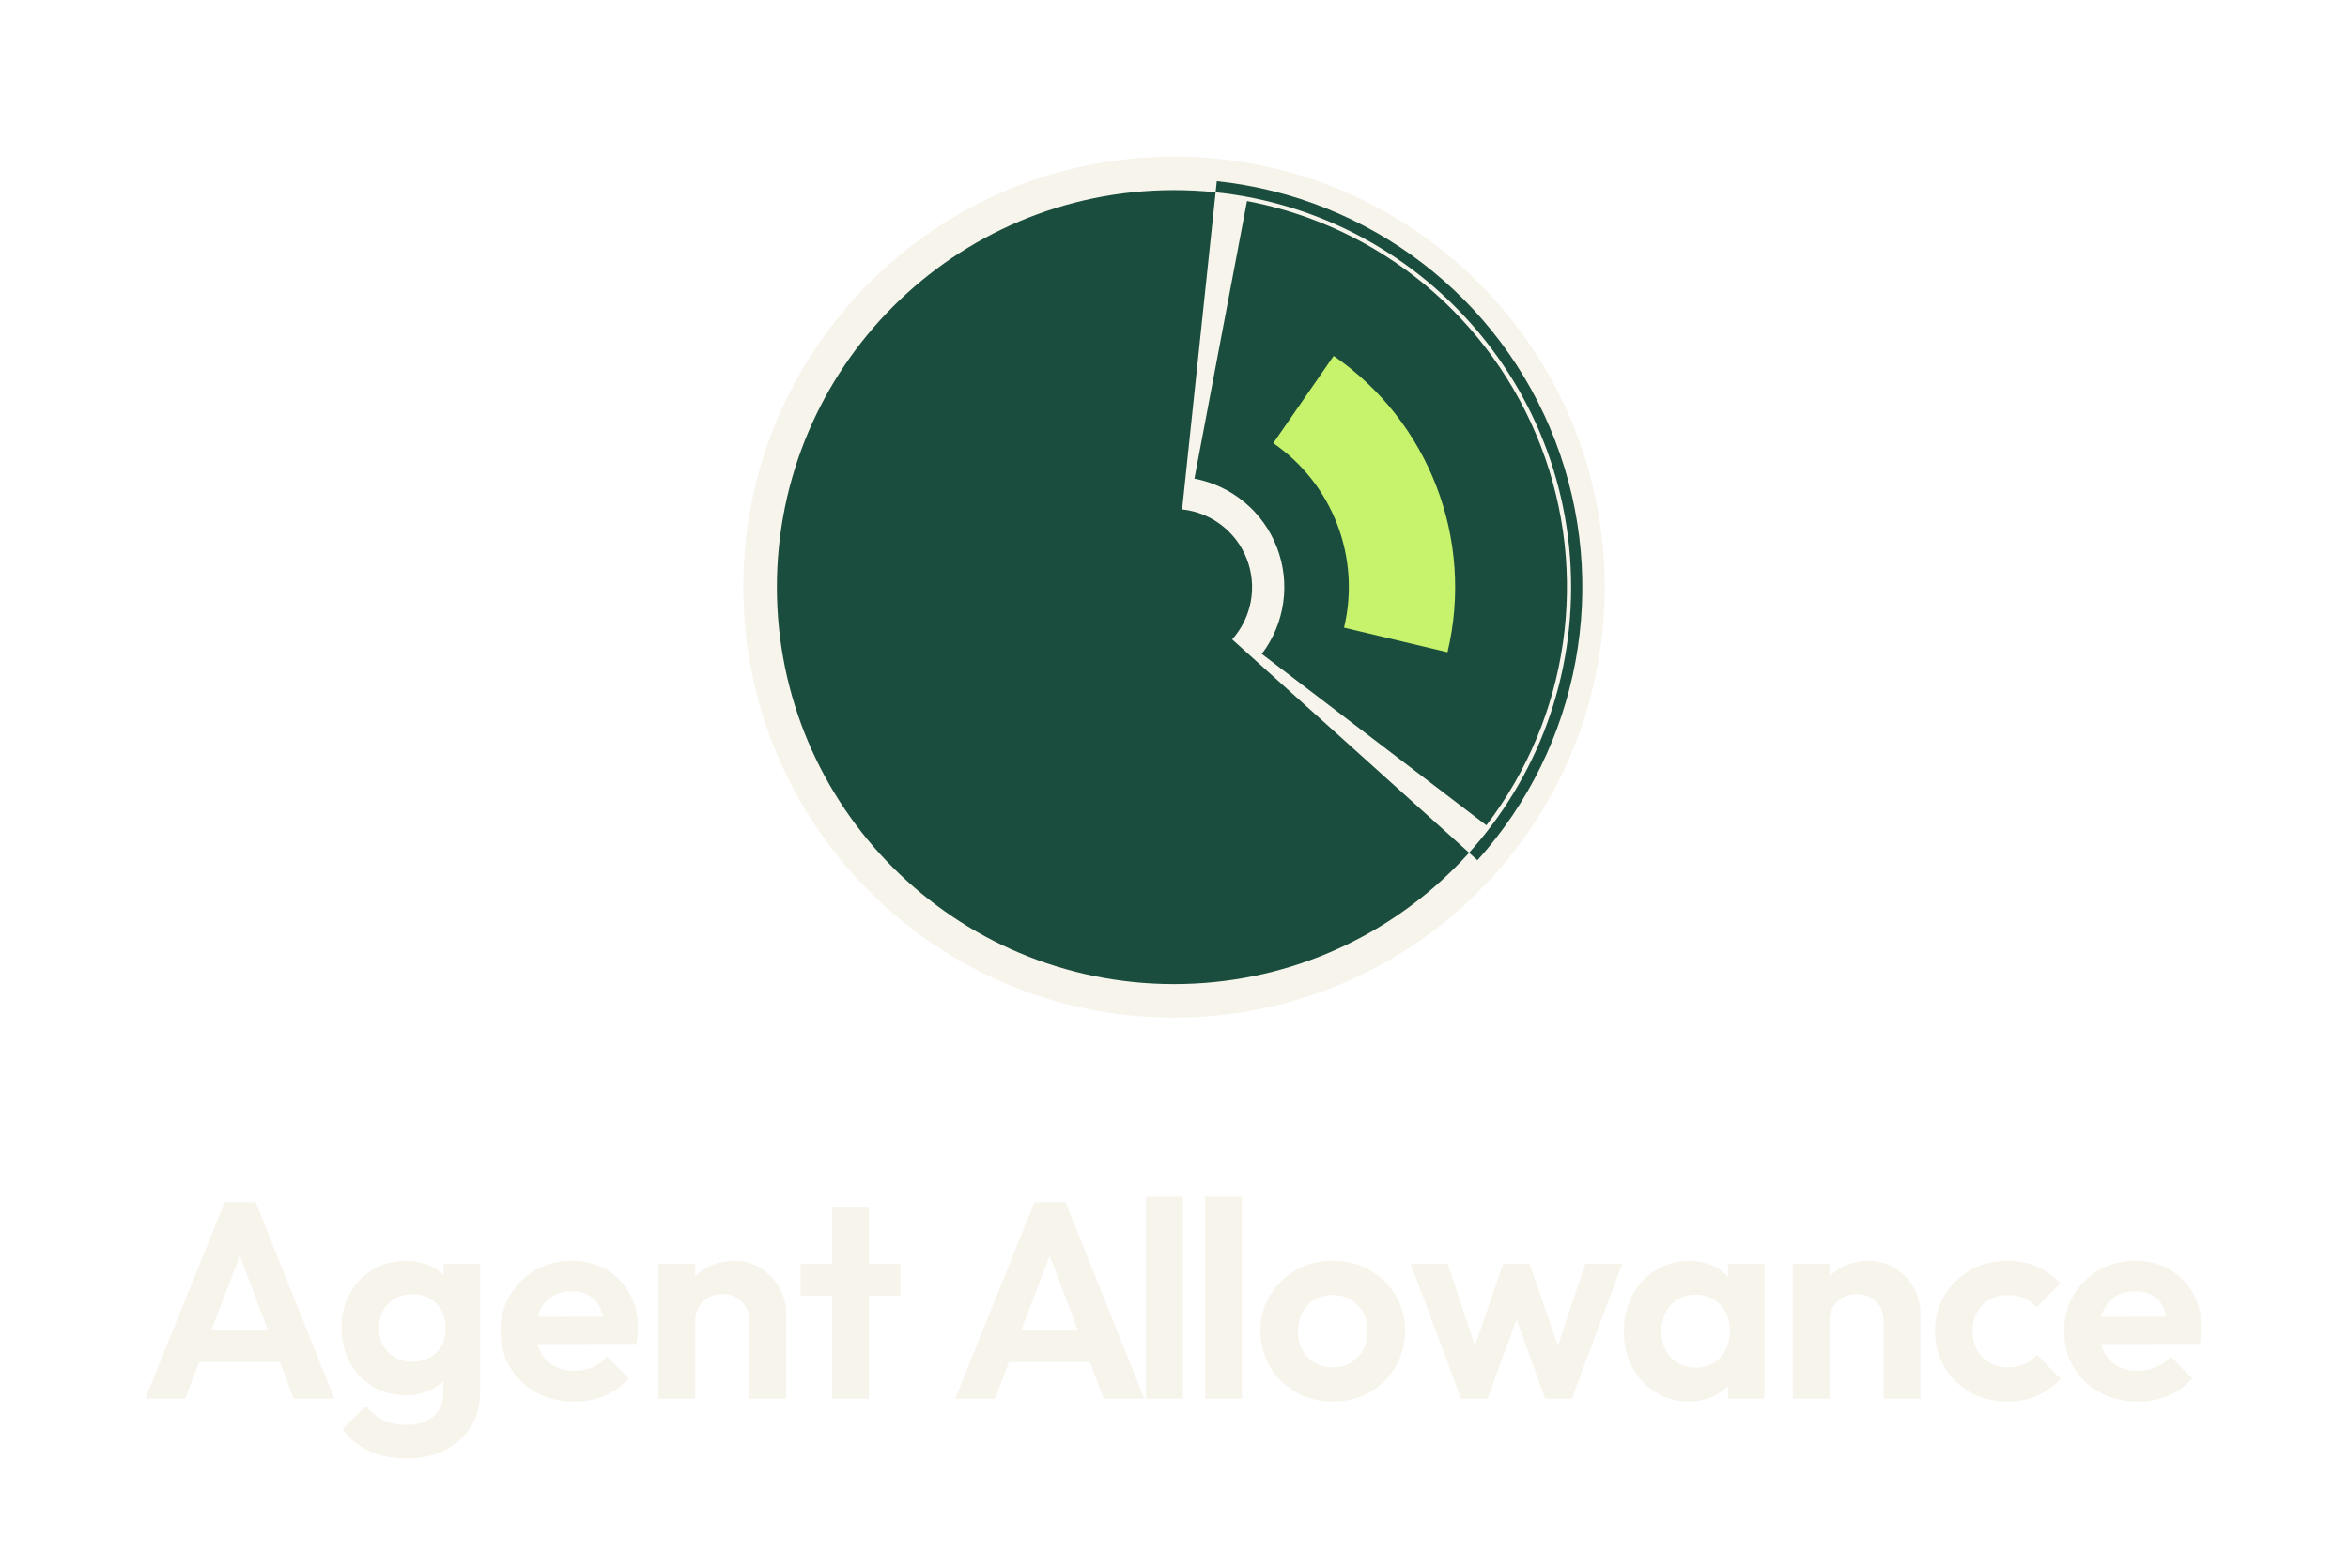
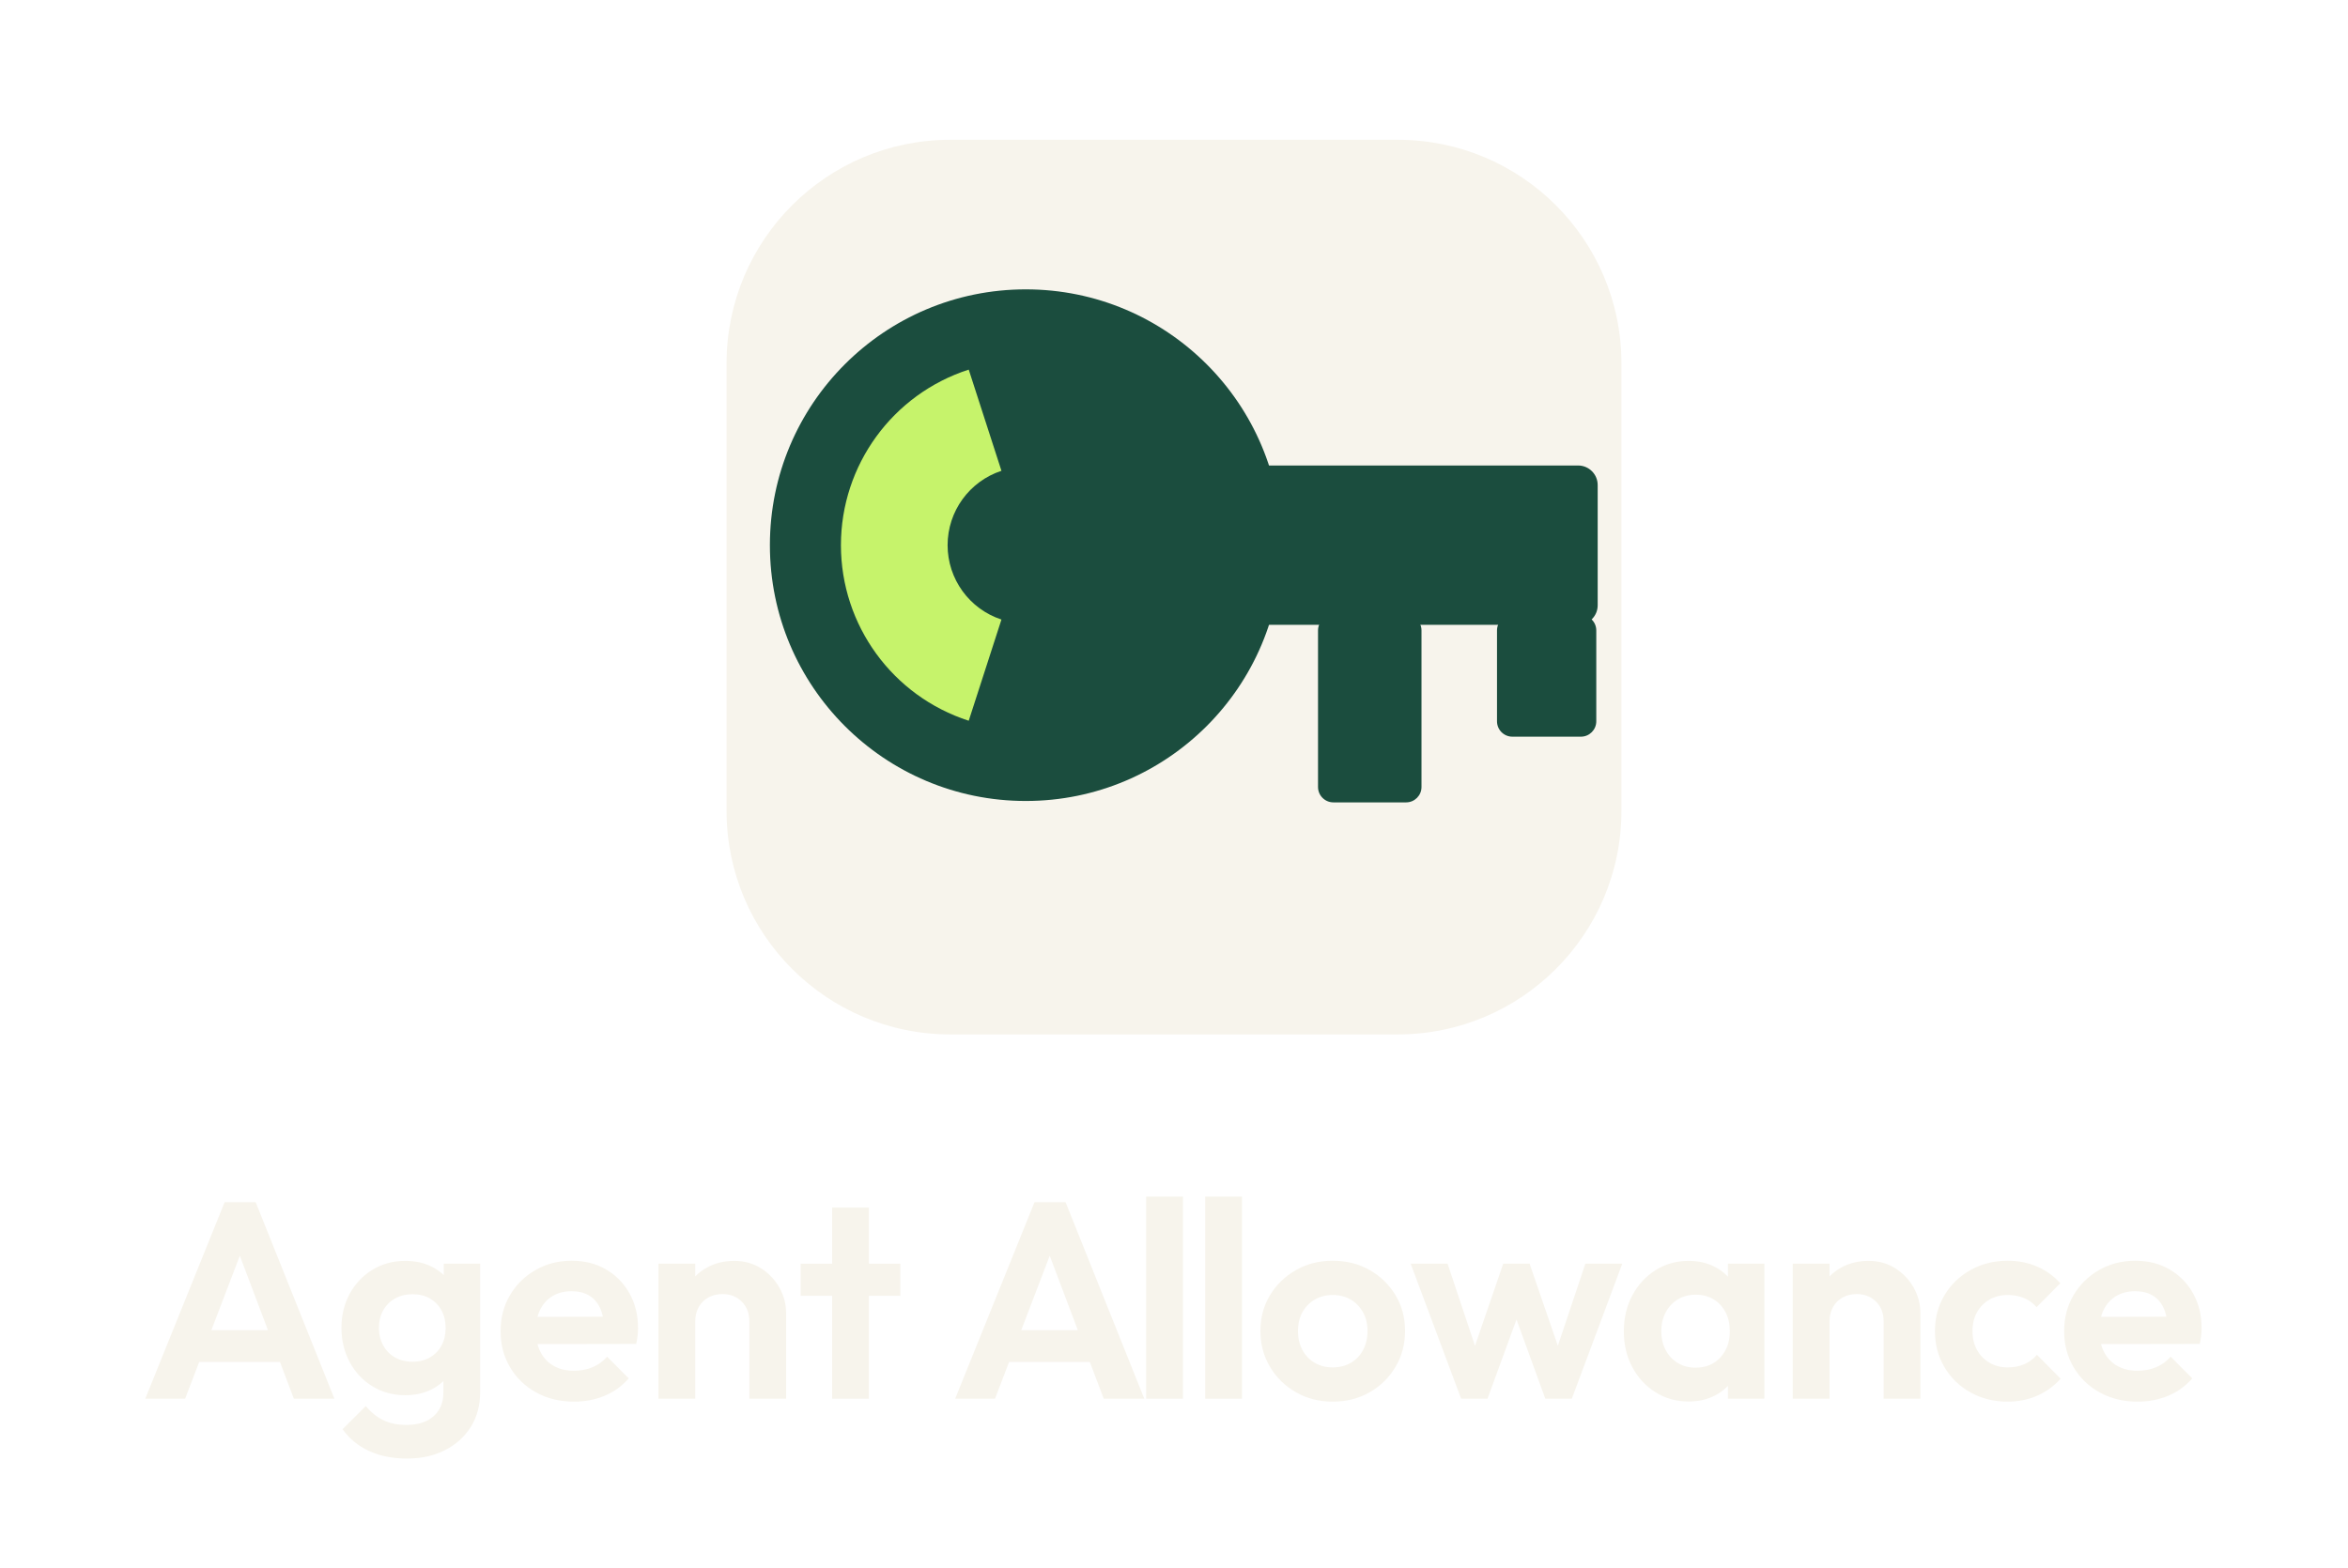
<svg xmlns="http://www.w3.org/2000/svg" viewBox="0 0 167.92 112.14" role="img" aria-label="Agent Allowance">
  <g transform="translate(51.96 10.00) scale(2.00)">
-     <circle cx="16" cy="16" r="15.4" fill="#F7F4EC" />
-     <path fill="#1B4D3E" fill-rule="evenodd" d="M 30.20 16.00 A 14.20 14.20 0 1 1 1.80 16.00 A 14.20 14.20 0 1 1 30.20 16.00 Z M 26.85 25.77 A 14.60 14.60 0 0 0 17.53 1.48 L 16.29 13.22 A 2.80 2.80 0 0 1 18.08 17.87 Z" />
-     <path fill="#1B4D3E" d="M 27.17 24.52 A 14.05 14.05 0 0 0 18.61 2.19 L 16.73 12.12 A 3.95 3.95 0 0 1 19.14 18.39 Z" />
-     <path fill="#C6F36B" d="M 25.78 18.33 A 10.05 10.05 0 0 0 21.71 7.73 L 19.55 10.85 A 6.25 6.25 0 0 1 22.08 17.45 Z" />
+     <rect width="32" height="32" rx="8" fill="#F7F4EC" />
+     <circle cx="10.70" cy="14.50" r="9.15" fill="#1B4D3E" />
+     <rect x="13.10" y="11.65" width="18.05" height="5.70" rx="0.70" fill="#1B4D3E" />
+     <rect x="21.15" y="17.00" width="3.70" height="6.70" rx="0.55" fill="#1B4D3E" />
+     <rect x="27.55" y="17.00" width="3.55" height="4.35" rx="0.55" fill="#1B4D3E" />
+     <path fill="#C6F36B" d="M 8.66 8.22 A 6.60 6.60 0 0 0 8.66 20.78 L 9.83 17.16 A 2.80 2.80 0 0 1 9.83 11.84 Z" />
  </g>
  <g transform="translate(10.00 100.06)">
    <path transform="translate(0.00 0) scale(0.02 -0.02)" d="M 19.50 0.00 L 303.25 703.00 L 414.25 703.00 L 695.75 0.00 L 550.75 0.00 L 333.00 576.50 L 382.50 576.50 L 162.00 0.00 Z M 170.00 131.25 L 170.00 245.25 L 547.75 245.25 L 547.75 131.25 Z" fill="#F7F4EC" />
    <path transform="translate(13.90 0) scale(0.02 -0.02)" d="M 260.25 -214.00 Q 182.50 -214.00 123.75 -186.50 Q 65.00 -159.00 30.00 -109.00 L 113.00 -26.25 Q 140.50 -59.50 175.25 -76.62 Q 210.00 -93.75 259.00 -93.75 Q 319.75 -93.75 355.12 -62.88 Q 390.50 -32.00 390.50 22.50 L 390.50 143.50 L 412.75 249.50 L 391.75 356.00 L 391.75 483.00 L 522.00 483.00 L 522.00 24.50 Q 522.00 -47.50 488.50 -100.88 Q 455.00 -154.25 396.00 -184.12 Q 337.00 -214.00 260.25 -214.00 Z M 254.25 12.50 Q 189.00 12.50 137.12 44.12 Q 85.25 75.75 55.62 130.75 Q 26.00 185.75 26.00 253.50 Q 26.00 321.50 55.62 375.62 Q 85.25 429.75 137.12 461.38 Q 189.00 493.00 254.25 493.00 Q 307.75 493.00 349.12 472.12 Q 390.50 451.25 414.62 414.38 Q 438.75 377.50 440.50 328.50 L 440.50 177.00 Q 438.75 128.75 414.25 91.50 Q 389.75 54.25 348.38 33.38 Q 307.00 12.50 254.25 12.50 Z M 279.75 132.25 Q 315.75 132.25 342.50 147.75 Q 369.25 163.25 383.88 190.38 Q 398.50 217.50 398.50 253.00 Q 398.50 288.50 383.88 315.62 Q 369.25 342.75 342.62 358.25 Q 316.00 373.75 280.00 373.75 Q 244.25 373.75 217.12 358.25 Q 190.00 342.75 175.00 315.50 Q 160.00 288.25 160.00 253.00 Q 160.00 218.75 175.00 191.12 Q 190.00 163.50 217.00 147.88 Q 244.00 132.25 279.75 132.25 Z" fill="#F7F4EC" />
    <path transform="translate(25.28 0) scale(0.02 -0.02)" d="M 288.75 -10.50 Q 213.25 -10.50 153.88 22.00 Q 94.50 54.50 60.25 111.88 Q 26.00 169.25 26.00 241.50 Q 26.00 313.50 59.62 370.38 Q 93.25 427.25 151.12 460.38 Q 209.00 493.50 280.25 493.50 Q 349.75 493.50 403.12 462.38 Q 456.50 431.25 487.00 376.75 Q 517.50 322.25 517.50 252.50 Q 517.50 239.75 516.00 226.25 Q 514.50 212.75 511.00 196.00 L 104.50 195.25 L 104.50 292.75 L 450.00 293.50 L 396.50 253.25 Q 395.00 296.25 381.38 325.12 Q 367.75 354.00 342.38 369.25 Q 317.00 384.50 279.75 384.50 Q 240.75 384.50 212.00 367.25 Q 183.25 350.00 167.62 318.62 Q 152.00 287.25 152.00 243.50 Q 152.00 199.50 168.62 167.12 Q 185.25 134.75 216.00 117.38 Q 246.75 100.00 288.00 100.00 Q 324.50 100.00 354.75 112.62 Q 385.00 125.25 407.00 150.25 L 484.00 72.75 Q 448.50 31.50 398.00 10.50 Q 347.50 -10.50 288.75 -10.50 Z" fill="#F7F4EC" />
    <path transform="translate(35.94 0) scale(0.02 -0.02)" d="M 382.50 0.00 L 382.50 276.75 Q 382.50 320.00 355.50 347.12 Q 328.50 374.25 286.43 374.25 Q 257.81 374.25 235.78 362.00 Q 213.75 349.75 201.38 327.62 Q 189.00 305.50 189.00 276.75 L 137.75 303.25 Q 137.75 359.50 162.38 402.12 Q 187.00 444.75 230.42 468.88 Q 273.84 493.00 328.80 493.00 Q 382.25 493.00 424.12 466.50 Q 466.00 440.00 490.00 397.25 Q 514.00 354.50 514.00 306.00 L 514.00 0.00 Z M 57.50 0.00 L 57.50 483.00 L 189.00 483.00 L 189.00 0.00 Z" fill="#F7F4EC" />
    <path transform="translate(46.94 0) scale(0.02 -0.02)" d="M 128.50 0.00 L 128.50 683.50 L 260.00 683.50 L 260.00 0.00 Z M 16.00 368.00 L 16.00 483.00 L 372.50 483.00 L 372.50 368.00 Z" fill="#F7F4EC" />
    <path transform="translate(57.92 0) scale(0.02 -0.02)" d="M 19.50 0.00 L 303.25 703.00 L 414.25 703.00 L 695.75 0.00 L 550.75 0.00 L 333.00 576.50 L 382.50 576.50 L 162.00 0.00 Z M 170.00 131.25 L 170.00 245.25 L 547.75 245.25 L 547.75 131.25 Z" fill="#F7F4EC" />
    <path transform="translate(70.82 0) scale(0.02 -0.02)" d="M 57.50 0.00 L 57.50 723.00 L 189.00 723.00 L 189.00 0.00 Z" fill="#F7F4EC" />
    <path transform="translate(75.04 0) scale(0.02 -0.02)" d="M 57.50 0.00 L 57.50 723.00 L 189.00 723.00 L 189.00 0.00 Z" fill="#F7F4EC" />
    <path transform="translate(79.62 0) scale(0.02 -0.02)" d="M 284.50 -10.50 Q 211.75 -10.50 153.12 23.00 Q 94.50 56.50 60.25 114.00 Q 26.00 171.50 26.00 242.50 Q 26.00 313.50 60.12 370.00 Q 94.25 426.50 152.88 460.00 Q 211.50 493.50 284.25 493.50 Q 357.75 493.50 416.25 460.38 Q 474.75 427.25 509.00 370.38 Q 543.25 313.50 543.25 242.50 Q 543.25 171.50 509.12 114.00 Q 475.00 56.50 416.50 23.00 Q 358.00 -10.50 284.50 -10.50 Z M 284.25 112.00 Q 321.25 112.00 349.50 128.50 Q 377.75 145.00 393.38 174.62 Q 409.00 204.25 409.00 242.25 Q 409.00 280.25 392.88 309.12 Q 376.75 338.00 349.00 354.50 Q 321.25 371.00 284.25 371.00 Q 248.25 371.00 220.00 354.38 Q 191.75 337.75 176.00 308.88 Q 160.25 280.00 160.25 242.00 Q 160.25 204.25 176.00 174.62 Q 191.75 145.00 220.00 128.50 Q 248.25 112.00 284.25 112.00 Z" fill="#F7F4EC" />
    <path transform="translate(90.76 0) scale(0.02 -0.02)" d="M 186.75 0.00 L 6.25 483.00 L 138.25 483.00 L 255.50 131.75 L 216.25 130.75 L 337.25 483.00 L 431.50 483.00 L 552.75 130.75 L 513.25 131.75 L 631.00 483.00 L 763.00 483.00 L 582.50 0.00 L 487.75 0.00 L 366.25 334.00 L 403.25 334.00 L 281.00 0.00 Z" fill="#F7F4EC" />
    <path transform="translate(105.58 0) scale(0.02 -0.02)" d="M 259.50 -10.00 Q 193.50 -10.00 140.88 23.00 Q 88.25 56.00 57.88 112.75 Q 27.50 169.50 27.50 240.75 Q 27.50 312.75 57.88 369.62 Q 88.25 426.50 140.88 459.75 Q 193.50 493.00 259.50 493.00 Q 311.50 493.00 352.50 471.75 Q 393.50 450.50 418.38 413.25 Q 443.25 376.00 445.00 328.50 L 445.00 154.50 Q 443.25 107.00 418.75 69.75 Q 394.25 32.50 352.88 11.25 Q 311.50 -10.00 259.50 -10.00 Z M 284.00 111.00 Q 339.00 111.00 372.75 147.62 Q 406.50 184.25 406.50 241.50 Q 406.50 280.00 391.25 309.38 Q 376.00 338.75 348.50 355.38 Q 321.00 372.00 284.25 372.00 Q 248.25 372.00 220.75 355.38 Q 193.25 338.75 177.38 309.25 Q 161.50 279.75 161.50 241.50 Q 161.50 203.25 177.25 173.75 Q 193.00 144.25 220.62 127.62 Q 248.25 111.00 284.00 111.00 Z M 399.75 0.00 L 399.75 129.75 L 420.75 247.50 L 399.75 364.25 L 399.75 483.00 L 530.00 483.00 L 530.00 0.00 Z" fill="#F7F4EC" />
    <path transform="translate(117.06 0) scale(0.02 -0.02)" d="M 382.50 0.00 L 382.50 276.75 Q 382.50 320.00 355.50 347.12 Q 328.50 374.25 286.43 374.25 Q 257.81 374.25 235.78 362.00 Q 213.75 349.75 201.38 327.62 Q 189.00 305.50 189.00 276.75 L 137.75 303.25 Q 137.75 359.50 162.38 402.12 Q 187.00 444.75 230.42 468.88 Q 273.84 493.00 328.80 493.00 Q 382.25 493.00 424.12 466.50 Q 466.00 440.00 490.00 397.25 Q 514.00 354.50 514.00 306.00 L 514.00 0.00 Z M 57.50 0.00 L 57.50 483.00 L 189.00 483.00 L 189.00 0.00 Z" fill="#F7F4EC" />
    <path transform="translate(127.86 0) scale(0.02 -0.02)" d="M 285.50 -10.50 Q 212.25 -10.50 153.12 22.50 Q 94.00 55.50 60.00 112.88 Q 26.00 170.25 26.00 241.25 Q 26.00 313.25 60.12 370.25 Q 94.25 427.25 153.50 460.38 Q 212.75 493.50 286.25 493.50 Q 342.75 493.50 390.75 472.88 Q 438.75 452.25 474.25 413.00 L 389.50 327.50 Q 370.50 349.25 344.38 360.12 Q 318.25 371.00 286.25 371.00 Q 249.50 371.00 221.00 354.50 Q 192.50 338.00 176.38 309.25 Q 160.25 280.50 160.25 241.75 Q 160.25 203.75 176.38 174.50 Q 192.50 145.25 221.12 128.62 Q 249.75 112.00 286.25 112.00 Q 319.00 112.00 345.38 123.38 Q 371.75 134.75 390.75 157.00 L 475.50 71.50 Q 439.25 31.50 391.12 10.50 Q 343.00 -10.50 285.50 -10.50 Z" fill="#F7F4EC" />
    <path transform="translate(137.10 0) scale(0.02 -0.02)" d="M 288.75 -10.50 Q 213.25 -10.50 153.88 22.00 Q 94.50 54.50 60.25 111.88 Q 26.00 169.25 26.00 241.50 Q 26.00 313.50 59.62 370.38 Q 93.25 427.25 151.12 460.38 Q 209.00 493.50 280.25 493.50 Q 349.75 493.50 403.12 462.38 Q 456.50 431.25 487.00 376.75 Q 517.50 322.25 517.50 252.50 Q 517.50 239.75 516.00 226.25 Q 514.50 212.75 511.00 196.00 L 104.50 195.25 L 104.50 292.75 L 450.00 293.50 L 396.50 253.25 Q 395.00 296.25 381.38 325.12 Q 367.75 354.00 342.38 369.25 Q 317.00 384.50 279.75 384.50 Q 240.75 384.50 212.00 367.25 Q 183.25 350.00 167.62 318.62 Q 152.00 287.25 152.00 243.50 Q 152.00 199.50 168.62 167.12 Q 185.25 134.75 216.00 117.38 Q 246.75 100.00 288.00 100.00 Q 324.50 100.00 354.75 112.62 Q 385.00 125.25 407.00 150.25 L 484.00 72.75 Q 448.50 31.50 398.00 10.50 Q 347.50 -10.50 288.75 -10.50 Z" fill="#F7F4EC" />
  </g>
</svg>
